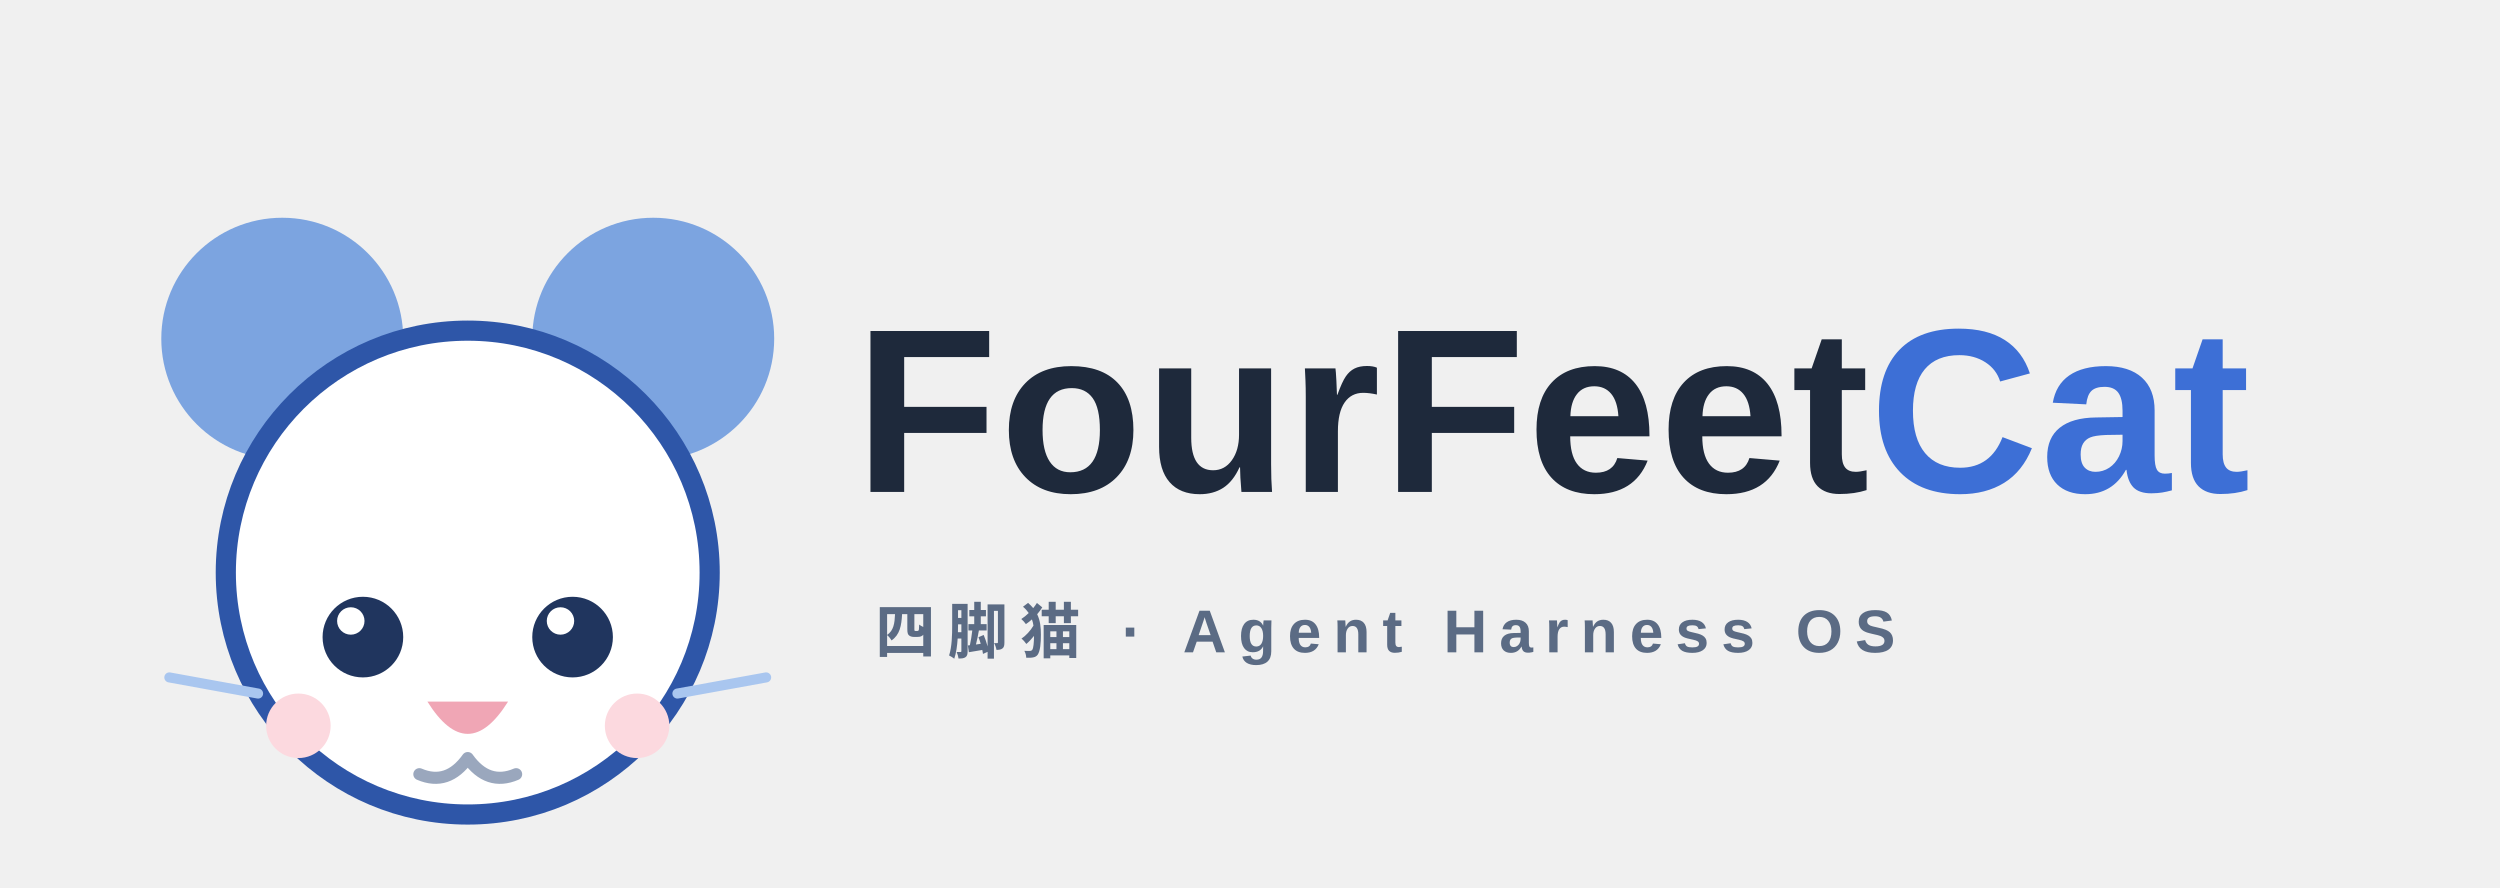
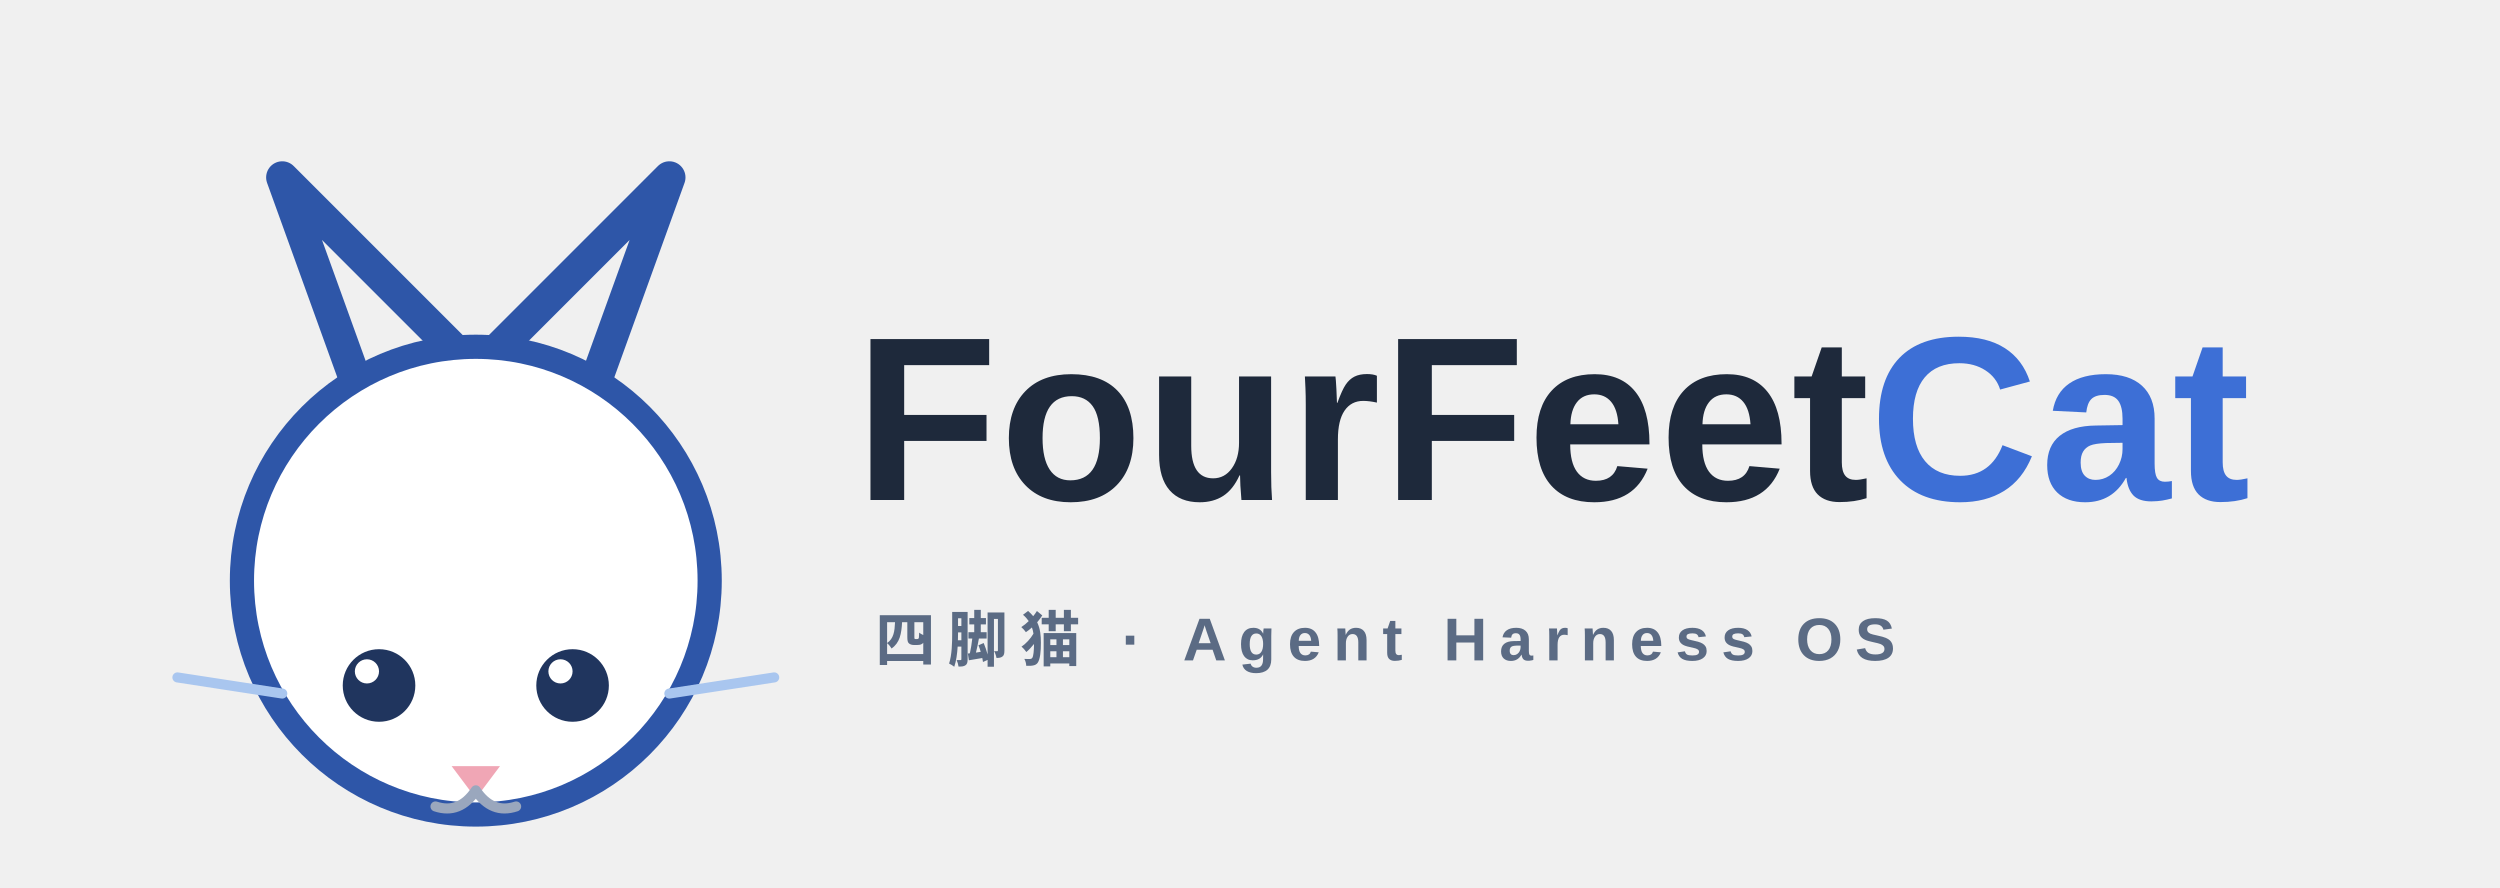
<svg xmlns="http://www.w3.org/2000/svg" viewBox="0 0 620 220" font-family="'PingFang SC','Segoe UI','Helvetica Neue',Arial,sans-serif">
-   <g transform="translate(16,10)">
-     <circle cx="54" cy="74" r="30" fill="#7CA4E0" />
-     <circle cx="146" cy="74" r="30" fill="#7CA4E0" />
-     <circle cx="100" cy="132" r="60" fill="#FFFFFF" stroke="#2E56A8" stroke-width="5" />
-     <circle cx="74" cy="148" r="10" fill="#20355E" />
-     <circle cx="126" cy="148" r="10" fill="#20355E" />
-     <circle cx="71" cy="144" r="3.4" fill="#FFFFFF" />
-     <circle cx="123" cy="144" r="3.4" fill="#FFFFFF" />
-     <path d="M 90 164 Q 100 180 110 164 Z" fill="#F0A6B5" />
-     <path d="M 100 178 Q 95 185 88 182 M 100 178 Q 105 185 112 182" stroke="#9AA7BD" stroke-width="3" stroke-linecap="round" fill="none" />
-     <circle cx="58" cy="170" r="8" fill="#FCD9DF" />
-     <circle cx="142" cy="170" r="8" fill="#FCD9DF" />
-     <path d="M 48 162 L 26 158 M 152 162 L 174 158" stroke="#A9C6EF" stroke-width="2.5" stroke-linecap="round" fill="none" />
+   <g transform="translate(18,12)">
+     <g stroke="#2E56A8" stroke-width="8" stroke-linecap="round" fill="none">
+       <path d="M 78 104 L 52 32 M 52 32 L 98 78" />
+       <path d="M 122 104 L 148 32 M 148 32 L 102 78" />
+     </g>
+     <circle cx="100" cy="132" r="58" fill="#FFFFFF" stroke="#2E56A8" stroke-width="6" />
+     <circle cx="76" cy="158" r="9" fill="#20355E" />
+     <circle cx="124" cy="158" r="9" fill="#20355E" />
+     <circle cx="73" cy="154.5" r="3" fill="#FFFFFF" />
+     <circle cx="121" cy="154.5" r="3" fill="#FFFFFF" />
+     <path d="M 94 178 L 106 178 L 100 186 Z" fill="#F0A6B5" stroke-linejoin="round" />
+     <path d="M 100 184 Q 96 190 90 188 M 100 184 Q 104 190 110 188" stroke="#9AA7BD" stroke-width="2.5" stroke-linecap="round" fill="none" />
+     <path d="M 52 160 L 26 156 M 148 160 L 174 156" stroke="#A9C6EF" stroke-width="2.5" stroke-linecap="round" fill="none" />
  </g>
-   <text x="212" y="122" font-size="58" font-weight="700" fill="#1E293B" letter-spacing="0.5">FourFeet<tspan fill="#3D6FD6" font-weight="800">Cat</tspan>
+   <text x="212" y="124" font-size="58" font-weight="700" fill="#1E293B" letter-spacing="0.5">FourFeet<tspan fill="#3D6FD6" font-weight="800">Cat</tspan>
  </text>
-   <text x="217" y="162" font-size="15" font-weight="600" fill="#5B6B84" letter-spacing="3">四脚猫 · Agent Harness OS</text>
+   <text x="217" y="164" font-size="15" font-weight="600" fill="#5B6B84" letter-spacing="3">四脚猫 · Agent Harness OS</text>
</svg>
